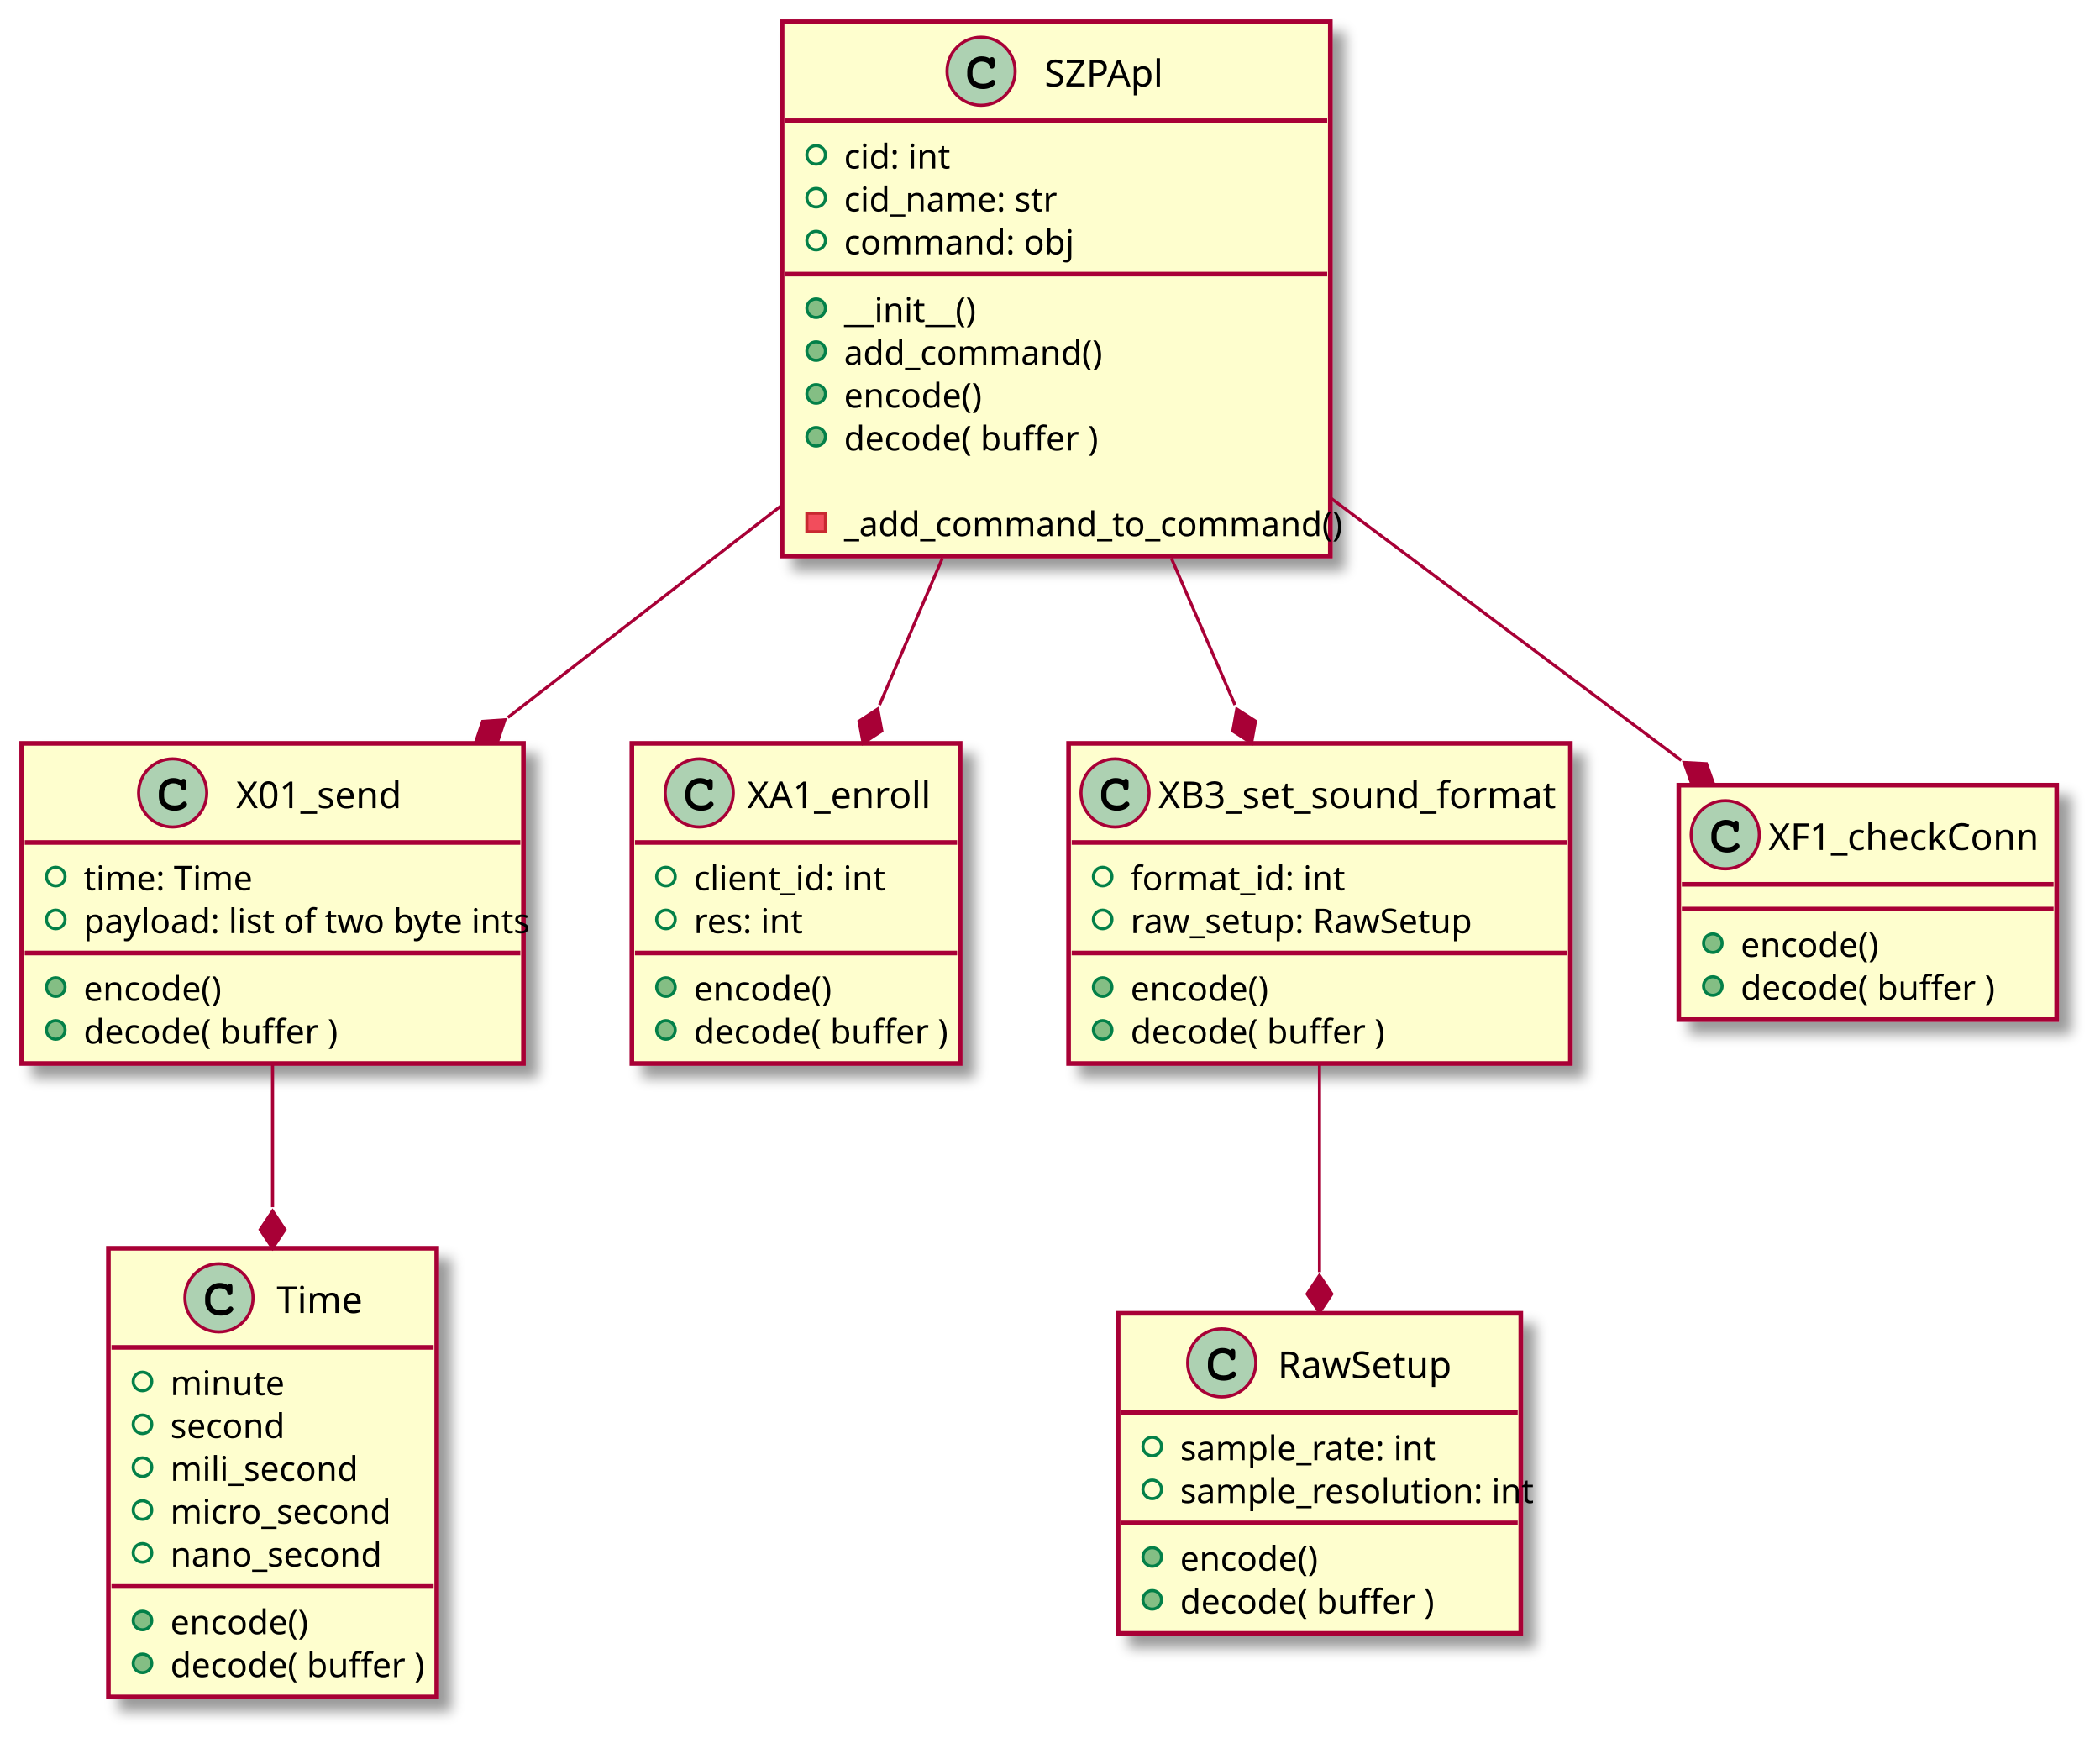
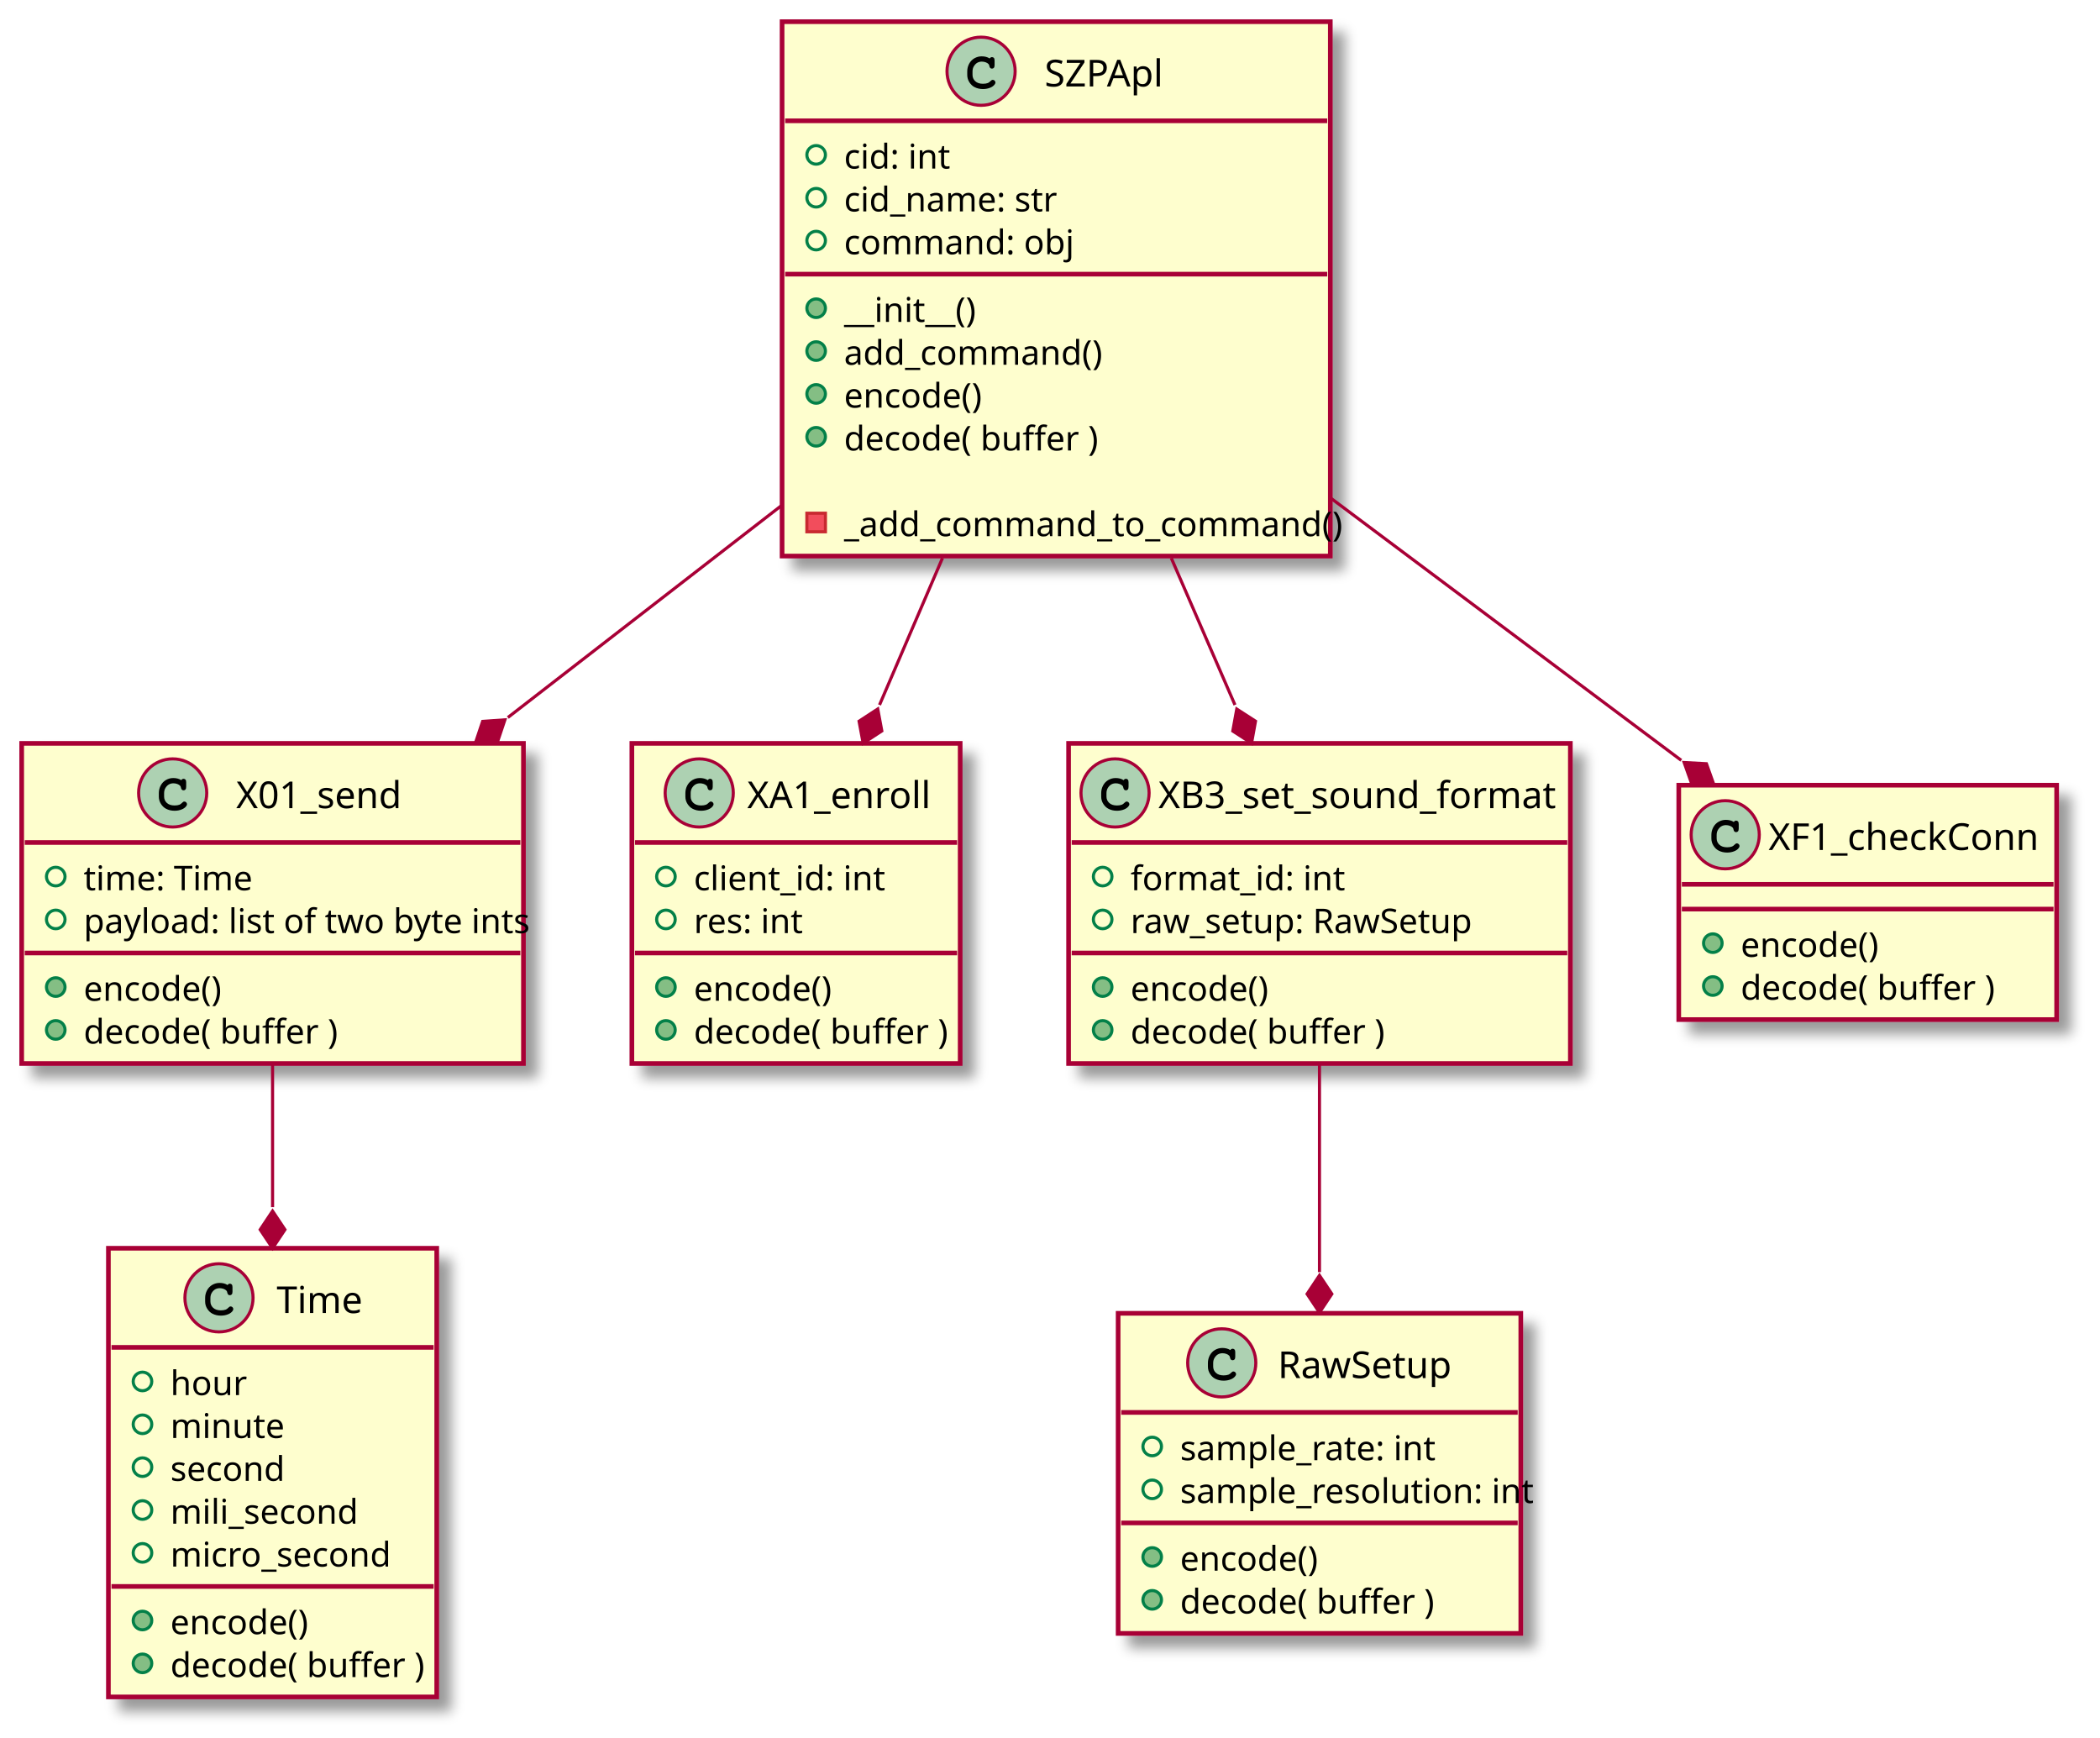
<svg xmlns="http://www.w3.org/2000/svg" contentScriptType="application/ecmascript" contentStyleType="text/css" height="561px" preserveAspectRatio="none" style="width:678px;height:561px;background:#FFFFFF;" version="1.1" viewBox="0 0 678 561" width="678px" zoomAndPan="magnify">
  <defs>
-     <filter height="300%" id="f10fn53kvkhigc" width="300%" x="-1" y="-1">
+     <filter height="300%" id="f1ljnbjzhmz7vr" width="300%" x="-1" y="-1">
      <feGaussianBlur result="blurOut" stdDeviation="2.0" />
      <feColorMatrix in="blurOut" result="blurOut2" type="matrix" values="0 0 0 0 0 0 0 0 0 0 0 0 0 0 0 0 0 0 .4 0" />
      <feOffset dx="4.0" dy="4.0" in="blurOut2" result="blurOut3" />
      <feBlend in="SourceGraphic" in2="blurOut3" mode="normal" />
    </filter>
  </defs>
  <g>
-     <rect codeLine="96" fill="#FEFECE" filter="url(#f10fn53kvkhigc)" height="172.523" id="SZPApl" style="stroke:#A80036;stroke-width:1.5;" width="177" x="252.5" y="7" />
+     <rect codeLine="96" fill="#FEFECE" filter="url(#f1ljnbjzhmz7vr)" height="172.523" id="SZPApl" style="stroke:#A80036;stroke-width:1.5;" width="177" x="252.5" y="7" />
    <ellipse cx="316.75" cy="23" fill="#ADD1B2" rx="11" ry="11" style="stroke:#A80036;stroke-width:1.0;" />
    <path d="M319.516,18.875 Q319.672,18.656 319.859,18.547 Q320.047,18.438 320.266,18.438 Q320.641,18.438 320.875,18.695 Q321.109,18.953 321.109,19.562 L321.109,21.016 Q321.109,21.625 320.875,21.891 Q320.641,22.156 320.266,22.156 Q319.922,22.156 319.719,21.953 Q319.516,21.766 319.406,21.25 Q319.359,20.891 319.172,20.703 Q318.844,20.328 318.234,20.109 Q317.625,19.891 317,19.891 Q316.234,19.891 315.602,20.219 Q314.969,20.547 314.477,21.297 Q313.984,22.047 313.984,23.078 L313.984,24.172 Q313.984,25.406 314.875,26.227 Q315.766,27.047 317.359,27.047 Q318.297,27.047 318.953,26.797 Q319.344,26.641 319.766,26.203 Q320.031,25.938 320.18,25.859 Q320.328,25.781 320.531,25.781 Q320.859,25.781 321.117,26.039 Q321.375,26.297 321.375,26.641 Q321.375,26.984 321.031,27.391 Q320.531,27.969 319.734,28.297 Q318.656,28.75 317.359,28.75 Q315.844,28.75 314.641,28.125 Q313.656,27.625 312.969,26.555 Q312.281,25.484 312.281,24.203 L312.281,23.047 Q312.281,21.719 312.898,20.57 Q313.516,19.422 314.609,18.805 Q315.703,18.188 316.938,18.188 Q317.672,18.188 318.32,18.352 Q318.969,18.516 319.516,18.875 Z " fill="#000000" />
    <text fill="#000000" font-family="sans-serif" font-size="12" lengthAdjust="spacing" textLength="40" x="337.25" y="27.91">SZPApl</text>
    <line style="stroke:#A80036;stroke-width:1.5;" x1="253.5" x2="428.5" y1="39" y2="39" />
    <ellipse cx="263.5" cy="50" rx="3" ry="3" style="stroke:#038048;stroke-width:1.0;fill:none;" />
    <text fill="#000000" font-family="sans-serif" font-size="11" lengthAdjust="spacing" textLength="31" x="272.5" y="54.419">cid: int</text>
    <ellipse cx="263.5" cy="63.836" rx="3" ry="3" style="stroke:#038048;stroke-width:1.0;fill:none;" />
    <text fill="#000000" font-family="sans-serif" font-size="11" lengthAdjust="spacing" textLength="65" x="272.5" y="68.255">cid_name: str</text>
    <ellipse cx="263.5" cy="77.672" rx="3" ry="3" style="stroke:#038048;stroke-width:1.0;fill:none;" />
    <text fill="#000000" font-family="sans-serif" font-size="11" lengthAdjust="spacing" textLength="66" x="272.5" y="82.091">command: obj</text>
    <line style="stroke:#A80036;stroke-width:1.5;" x1="253.5" x2="428.5" y1="88.508" y2="88.508" />
    <ellipse cx="263.5" cy="99.508" fill="#84BE84" rx="3" ry="3" style="stroke:#038048;stroke-width:1.0;" />
    <text fill="#000000" font-family="sans-serif" font-size="11" lengthAdjust="spacing" textLength="45" x="272.5" y="103.927">__init__()</text>
    <ellipse cx="263.5" cy="113.344" fill="#84BE84" rx="3" ry="3" style="stroke:#038048;stroke-width:1.0;" />
    <text fill="#000000" font-family="sans-serif" font-size="11" lengthAdjust="spacing" textLength="78" x="272.5" y="117.763">add_command()</text>
    <ellipse cx="263.5" cy="127.18" fill="#84BE84" rx="3" ry="3" style="stroke:#038048;stroke-width:1.0;" />
    <text fill="#000000" font-family="sans-serif" font-size="11" lengthAdjust="spacing" textLength="44" x="272.5" y="131.599">encode()</text>
    <ellipse cx="263.5" cy="141.016" fill="#84BE84" rx="3" ry="3" style="stroke:#038048;stroke-width:1.0;" />
    <text fill="#000000" font-family="sans-serif" font-size="11" lengthAdjust="spacing" textLength="80" x="272.5" y="145.435">decode( buffer )</text>
    <text fill="#000000" font-family="sans-serif" font-size="11" lengthAdjust="spacing" textLength="0" x="275.5" y="159.27" />
    <rect fill="#F24D5C" height="6" style="stroke:#C82930;stroke-width:1.0;" width="6" x="260.5" y="165.688" />
    <text fill="#000000" font-family="sans-serif" font-size="11" lengthAdjust="spacing" textLength="151" x="272.5" y="173.106">_add_command_to_command()</text>
-     <rect codeLine="109" fill="#FEFECE" filter="url(#f10fn53kvkhigc)" height="103.344" id="X01_send" style="stroke:#A80036;stroke-width:1.5;" width="162" x="7" y="240" />
+     <rect codeLine="109" fill="#FEFECE" filter="url(#f1ljnbjzhmz7vr)" height="103.344" id="X01_send" style="stroke:#A80036;stroke-width:1.5;" width="162" x="7" y="240" />
    <ellipse cx="55.75" cy="256" fill="#ADD1B2" rx="11" ry="11" style="stroke:#A80036;stroke-width:1.0;" />
    <path d="M58.516,251.875 Q58.672,251.656 58.859,251.547 Q59.047,251.438 59.266,251.438 Q59.641,251.438 59.875,251.695 Q60.109,251.953 60.109,252.562 L60.109,254.016 Q60.109,254.625 59.875,254.891 Q59.641,255.156 59.266,255.156 Q58.922,255.156 58.719,254.953 Q58.516,254.766 58.406,254.25 Q58.359,253.891 58.172,253.703 Q57.844,253.328 57.234,253.109 Q56.625,252.891 56,252.891 Q55.234,252.891 54.602,253.219 Q53.969,253.547 53.477,254.297 Q52.984,255.047 52.984,256.078 L52.984,257.172 Q52.984,258.406 53.875,259.227 Q54.766,260.047 56.359,260.047 Q57.297,260.047 57.953,259.797 Q58.344,259.641 58.766,259.203 Q59.031,258.938 59.18,258.859 Q59.328,258.781 59.531,258.781 Q59.859,258.781 60.117,259.039 Q60.375,259.297 60.375,259.641 Q60.375,259.984 60.031,260.391 Q59.531,260.969 58.734,261.297 Q57.656,261.75 56.359,261.75 Q54.844,261.75 53.641,261.125 Q52.656,260.625 51.969,259.555 Q51.281,258.484 51.281,257.203 L51.281,256.047 Q51.281,254.719 51.898,253.57 Q52.516,252.422 53.609,251.805 Q54.703,251.188 55.938,251.188 Q56.672,251.188 57.32,251.352 Q57.969,251.516 58.516,251.875 Z " fill="#000000" />
    <text fill="#000000" font-family="sans-serif" font-size="12" lengthAdjust="spacing" textLength="56" x="76.25" y="260.91">X01_send</text>
    <line style="stroke:#A80036;stroke-width:1.5;" x1="8" x2="168" y1="272" y2="272" />
    <ellipse cx="18" cy="283" rx="3" ry="3" style="stroke:#038048;stroke-width:1.0;fill:none;" />
    <text fill="#000000" font-family="sans-serif" font-size="11" lengthAdjust="spacing" textLength="47" x="27" y="287.419">time: Time</text>
    <ellipse cx="18" cy="296.836" rx="3" ry="3" style="stroke:#038048;stroke-width:1.0;fill:none;" />
    <text fill="#000000" font-family="sans-serif" font-size="11" lengthAdjust="spacing" textLength="136" x="27" y="301.255">payload: list of two byte ints</text>
    <line style="stroke:#A80036;stroke-width:1.5;" x1="8" x2="168" y1="307.672" y2="307.672" />
    <ellipse cx="18" cy="318.672" fill="#84BE84" rx="3" ry="3" style="stroke:#038048;stroke-width:1.0;" />
    <text fill="#000000" font-family="sans-serif" font-size="11" lengthAdjust="spacing" textLength="44" x="27" y="323.091">encode()</text>
    <ellipse cx="18" cy="332.508" fill="#84BE84" rx="3" ry="3" style="stroke:#038048;stroke-width:1.0;" />
    <text fill="#000000" font-family="sans-serif" font-size="11" lengthAdjust="spacing" textLength="80" x="27" y="336.927">decode( buffer )</text>
-     <rect codeLine="117" fill="#FEFECE" filter="url(#f10fn53kvkhigc)" height="103.344" id="XA1_enroll" style="stroke:#A80036;stroke-width:1.5;" width="106" x="204" y="240" />
+     <rect codeLine="117" fill="#FEFECE" filter="url(#f1ljnbjzhmz7vr)" height="103.344" id="XA1_enroll" style="stroke:#A80036;stroke-width:1.5;" width="106" x="204" y="240" />
    <ellipse cx="225.75" cy="256" fill="#ADD1B2" rx="11" ry="11" style="stroke:#A80036;stroke-width:1.0;" />
    <path d="M228.516,251.875 Q228.672,251.656 228.859,251.547 Q229.047,251.438 229.266,251.438 Q229.641,251.438 229.875,251.695 Q230.109,251.953 230.109,252.562 L230.109,254.016 Q230.109,254.625 229.875,254.891 Q229.641,255.156 229.266,255.156 Q228.922,255.156 228.719,254.953 Q228.516,254.766 228.406,254.25 Q228.359,253.891 228.172,253.703 Q227.844,253.328 227.234,253.109 Q226.625,252.891 226,252.891 Q225.234,252.891 224.602,253.219 Q223.969,253.547 223.477,254.297 Q222.984,255.047 222.984,256.078 L222.984,257.172 Q222.984,258.406 223.875,259.227 Q224.766,260.047 226.359,260.047 Q227.297,260.047 227.953,259.797 Q228.344,259.641 228.766,259.203 Q229.031,258.938 229.18,258.859 Q229.328,258.781 229.531,258.781 Q229.859,258.781 230.117,259.039 Q230.375,259.297 230.375,259.641 Q230.375,259.984 230.031,260.391 Q229.531,260.969 228.734,261.297 Q227.656,261.75 226.359,261.75 Q224.844,261.75 223.641,261.125 Q222.656,260.625 221.969,259.555 Q221.281,258.484 221.281,257.203 L221.281,256.047 Q221.281,254.719 221.898,253.57 Q222.516,252.422 223.609,251.805 Q224.703,251.188 225.938,251.188 Q226.672,251.188 227.32,251.352 Q227.969,251.516 228.516,251.875 Z " fill="#000000" />
    <text fill="#000000" font-family="sans-serif" font-size="12" lengthAdjust="spacing" textLength="59" x="241.25" y="260.91">XA1_enroll</text>
    <line style="stroke:#A80036;stroke-width:1.5;" x1="205" x2="309" y1="272" y2="272" />
    <ellipse cx="215" cy="283" rx="3" ry="3" style="stroke:#038048;stroke-width:1.0;fill:none;" />
    <text fill="#000000" font-family="sans-serif" font-size="11" lengthAdjust="spacing" textLength="56" x="224" y="287.419">client_id: int</text>
    <ellipse cx="215" cy="296.836" rx="3" ry="3" style="stroke:#038048;stroke-width:1.0;fill:none;" />
    <text fill="#000000" font-family="sans-serif" font-size="11" lengthAdjust="spacing" textLength="33" x="224" y="301.255">res: int</text>
    <line style="stroke:#A80036;stroke-width:1.5;" x1="205" x2="309" y1="307.672" y2="307.672" />
    <ellipse cx="215" cy="318.672" fill="#84BE84" rx="3" ry="3" style="stroke:#038048;stroke-width:1.0;" />
    <text fill="#000000" font-family="sans-serif" font-size="11" lengthAdjust="spacing" textLength="44" x="224" y="323.091">encode()</text>
    <ellipse cx="215" cy="332.508" fill="#84BE84" rx="3" ry="3" style="stroke:#038048;stroke-width:1.0;" />
    <text fill="#000000" font-family="sans-serif" font-size="11" lengthAdjust="spacing" textLength="80" x="224" y="336.927">decode( buffer )</text>
-     <rect codeLine="125" fill="#FEFECE" filter="url(#f10fn53kvkhigc)" height="103.344" id="XB3_set_sound_format" style="stroke:#A80036;stroke-width:1.5;" width="162" x="345" y="240" />
+     <rect codeLine="125" fill="#FEFECE" filter="url(#f1ljnbjzhmz7vr)" height="103.344" id="XB3_set_sound_format" style="stroke:#A80036;stroke-width:1.5;" width="162" x="345" y="240" />
    <ellipse cx="360" cy="256" fill="#ADD1B2" rx="11" ry="11" style="stroke:#A80036;stroke-width:1.0;" />
    <path d="M362.766,251.875 Q362.922,251.656 363.109,251.547 Q363.297,251.438 363.516,251.438 Q363.891,251.438 364.125,251.695 Q364.359,251.953 364.359,252.562 L364.359,254.016 Q364.359,254.625 364.125,254.891 Q363.891,255.156 363.516,255.156 Q363.172,255.156 362.969,254.953 Q362.766,254.766 362.656,254.25 Q362.609,253.891 362.422,253.703 Q362.094,253.328 361.484,253.109 Q360.875,252.891 360.25,252.891 Q359.484,252.891 358.852,253.219 Q358.219,253.547 357.727,254.297 Q357.234,255.047 357.234,256.078 L357.234,257.172 Q357.234,258.406 358.125,259.227 Q359.016,260.047 360.609,260.047 Q361.547,260.047 362.203,259.797 Q362.594,259.641 363.016,259.203 Q363.281,258.938 363.43,258.859 Q363.578,258.781 363.781,258.781 Q364.109,258.781 364.367,259.039 Q364.625,259.297 364.625,259.641 Q364.625,259.984 364.281,260.391 Q363.781,260.969 362.984,261.297 Q361.906,261.75 360.609,261.75 Q359.094,261.75 357.891,261.125 Q356.906,260.625 356.219,259.555 Q355.531,258.484 355.531,257.203 L355.531,256.047 Q355.531,254.719 356.148,253.57 Q356.766,252.422 357.859,251.805 Q358.953,251.188 360.188,251.188 Q360.922,251.188 361.57,251.352 Q362.219,251.516 362.766,251.875 Z " fill="#000000" />
    <text fill="#000000" font-family="sans-serif" font-size="12" lengthAdjust="spacing" textLength="130" x="374" y="260.91">XB3_set_sound_format</text>
    <line style="stroke:#A80036;stroke-width:1.5;" x1="346" x2="506" y1="272" y2="272" />
    <ellipse cx="356" cy="283" rx="3" ry="3" style="stroke:#038048;stroke-width:1.0;fill:none;" />
    <text fill="#000000" font-family="sans-serif" font-size="11" lengthAdjust="spacing" textLength="62" x="365" y="287.419">format_id: int</text>
    <ellipse cx="356" cy="296.836" rx="3" ry="3" style="stroke:#038048;stroke-width:1.0;fill:none;" />
    <text fill="#000000" font-family="sans-serif" font-size="11" lengthAdjust="spacing" textLength="110" x="365" y="301.255">raw_setup: RawSetup</text>
    <line style="stroke:#A80036;stroke-width:1.5;" x1="346" x2="506" y1="307.672" y2="307.672" />
    <ellipse cx="356" cy="318.672" fill="#84BE84" rx="3" ry="3" style="stroke:#038048;stroke-width:1.0;" />
    <text fill="#000000" font-family="sans-serif" font-size="11" lengthAdjust="spacing" textLength="44" x="365" y="323.091">encode()</text>
    <ellipse cx="356" cy="332.508" fill="#84BE84" rx="3" ry="3" style="stroke:#038048;stroke-width:1.0;" />
    <text fill="#000000" font-family="sans-serif" font-size="11" lengthAdjust="spacing" textLength="80" x="365" y="336.927">decode( buffer )</text>
-     <rect codeLine="133" fill="#FEFECE" filter="url(#f10fn53kvkhigc)" height="75.672" id="XF1_checkConn" style="stroke:#A80036;stroke-width:1.5;" width="122" x="542" y="253.5" />
+     <rect codeLine="133" fill="#FEFECE" filter="url(#f1ljnbjzhmz7vr)" height="75.672" id="XF1_checkConn" style="stroke:#A80036;stroke-width:1.5;" width="122" x="542" y="253.5" />
    <ellipse cx="557" cy="269.5" fill="#ADD1B2" rx="11" ry="11" style="stroke:#A80036;stroke-width:1.0;" />
    <path d="M559.766,265.375 Q559.922,265.156 560.109,265.047 Q560.297,264.938 560.516,264.938 Q560.891,264.938 561.125,265.195 Q561.359,265.453 561.359,266.062 L561.359,267.516 Q561.359,268.125 561.125,268.391 Q560.891,268.656 560.516,268.656 Q560.172,268.656 559.969,268.453 Q559.766,268.266 559.656,267.75 Q559.609,267.391 559.422,267.203 Q559.094,266.828 558.484,266.609 Q557.875,266.391 557.25,266.391 Q556.484,266.391 555.852,266.719 Q555.219,267.047 554.727,267.797 Q554.234,268.547 554.234,269.578 L554.234,270.672 Q554.234,271.906 555.125,272.727 Q556.016,273.547 557.609,273.547 Q558.547,273.547 559.203,273.297 Q559.594,273.141 560.016,272.703 Q560.281,272.438 560.43,272.359 Q560.578,272.281 560.781,272.281 Q561.109,272.281 561.367,272.539 Q561.625,272.797 561.625,273.141 Q561.625,273.484 561.281,273.891 Q560.781,274.469 559.984,274.797 Q558.906,275.25 557.609,275.25 Q556.094,275.25 554.891,274.625 Q553.906,274.125 553.219,273.055 Q552.531,271.984 552.531,270.703 L552.531,269.547 Q552.531,268.219 553.148,267.07 Q553.766,265.922 554.859,265.305 Q555.953,264.688 557.188,264.688 Q557.922,264.688 558.57,264.852 Q559.219,265.016 559.766,265.375 Z " fill="#000000" />
    <text fill="#000000" font-family="sans-serif" font-size="12" lengthAdjust="spacing" textLength="90" x="571" y="274.41">XF1_checkConn</text>
    <line style="stroke:#A80036;stroke-width:1.5;" x1="543" x2="663" y1="285.5" y2="285.5" />
    <line style="stroke:#A80036;stroke-width:1.5;" x1="543" x2="663" y1="293.5" y2="293.5" />
    <ellipse cx="553" cy="304.5" fill="#84BE84" rx="3" ry="3" style="stroke:#038048;stroke-width:1.0;" />
    <text fill="#000000" font-family="sans-serif" font-size="11" lengthAdjust="spacing" textLength="44" x="562" y="308.919">encode()</text>
    <ellipse cx="553" cy="318.336" fill="#84BE84" rx="3" ry="3" style="stroke:#038048;stroke-width:1.0;" />
    <text fill="#000000" font-family="sans-serif" font-size="11" lengthAdjust="spacing" textLength="80" x="562" y="322.755">decode( buffer )</text>
-     <rect codeLine="140" fill="#FEFECE" filter="url(#f10fn53kvkhigc)" height="144.852" id="Time" style="stroke:#A80036;stroke-width:1.5;" width="106" x="35" y="403" />
+     <rect codeLine="140" fill="#FEFECE" filter="url(#f1ljnbjzhmz7vr)" height="144.852" id="Time" style="stroke:#A80036;stroke-width:1.5;" width="106" x="35" y="403" />
    <ellipse cx="70.7" cy="419" fill="#ADD1B2" rx="11" ry="11" style="stroke:#A80036;stroke-width:1.0;" />
    <path d="M73.466,414.875 Q73.622,414.656 73.809,414.547 Q73.997,414.438 74.216,414.438 Q74.591,414.438 74.825,414.695 Q75.059,414.953 75.059,415.562 L75.059,417.016 Q75.059,417.625 74.825,417.891 Q74.591,418.156 74.216,418.156 Q73.872,418.156 73.669,417.953 Q73.466,417.766 73.356,417.25 Q73.309,416.891 73.122,416.703 Q72.794,416.328 72.184,416.109 Q71.575,415.891 70.95,415.891 Q70.184,415.891 69.552,416.219 Q68.919,416.547 68.427,417.297 Q67.934,418.047 67.934,419.078 L67.934,420.172 Q67.934,421.406 68.825,422.227 Q69.716,423.047 71.309,423.047 Q72.247,423.047 72.903,422.797 Q73.294,422.641 73.716,422.203 Q73.981,421.938 74.13,421.859 Q74.278,421.781 74.481,421.781 Q74.809,421.781 75.067,422.039 Q75.325,422.297 75.325,422.641 Q75.325,422.984 74.981,423.391 Q74.481,423.969 73.684,424.297 Q72.606,424.75 71.309,424.75 Q69.794,424.75 68.591,424.125 Q67.606,423.625 66.919,422.555 Q66.231,421.484 66.231,420.203 L66.231,419.047 Q66.231,417.719 66.848,416.57 Q67.466,415.422 68.559,414.805 Q69.653,414.188 70.888,414.188 Q71.622,414.188 72.27,414.352 Q72.919,414.516 73.466,414.875 Z " fill="#000000" />
    <text fill="#000000" font-family="sans-serif" font-size="12" lengthAdjust="spacing" textLength="28" x="89.3" y="423.91">Time</text>
    <line style="stroke:#A80036;stroke-width:1.5;" x1="36" x2="140" y1="435" y2="435" />
    <ellipse cx="46" cy="446" rx="3" ry="3" style="stroke:#038048;stroke-width:1.0;fill:none;" />
-     <text fill="#000000" font-family="sans-serif" font-size="11" lengthAdjust="spacing" textLength="31" x="55" y="450.419">minute</text>
+     <text fill="#000000" font-family="sans-serif" font-size="11" lengthAdjust="spacing" textLength="22" x="55" y="450.419">hour</text>
    <ellipse cx="46" cy="459.836" rx="3" ry="3" style="stroke:#038048;stroke-width:1.0;fill:none;" />
-     <text fill="#000000" font-family="sans-serif" font-size="11" lengthAdjust="spacing" textLength="36" x="55" y="464.255">second</text>
+     <text fill="#000000" font-family="sans-serif" font-size="11" lengthAdjust="spacing" textLength="31" x="55" y="464.255">minute</text>
    <ellipse cx="46" cy="473.672" rx="3" ry="3" style="stroke:#038048;stroke-width:1.0;fill:none;" />
-     <text fill="#000000" font-family="sans-serif" font-size="11" lengthAdjust="spacing" textLength="56" x="55" y="478.091">mili_second</text>
+     <text fill="#000000" font-family="sans-serif" font-size="11" lengthAdjust="spacing" textLength="36" x="55" y="478.091">second</text>
    <ellipse cx="46" cy="487.508" rx="3" ry="3" style="stroke:#038048;stroke-width:1.0;fill:none;" />
-     <text fill="#000000" font-family="sans-serif" font-size="11" lengthAdjust="spacing" textLength="68" x="55" y="491.927">micro_second</text>
+     <text fill="#000000" font-family="sans-serif" font-size="11" lengthAdjust="spacing" textLength="56" x="55" y="491.927">mili_second</text>
    <ellipse cx="46" cy="501.344" rx="3" ry="3" style="stroke:#038048;stroke-width:1.0;fill:none;" />
-     <text fill="#000000" font-family="sans-serif" font-size="11" lengthAdjust="spacing" textLength="66" x="55" y="505.763">nano_second</text>
+     <text fill="#000000" font-family="sans-serif" font-size="11" lengthAdjust="spacing" textLength="68" x="55" y="505.763">micro_second</text>
    <line style="stroke:#A80036;stroke-width:1.5;" x1="36" x2="140" y1="512.18" y2="512.18" />
    <ellipse cx="46" cy="523.18" fill="#84BE84" rx="3" ry="3" style="stroke:#038048;stroke-width:1.0;" />
    <text fill="#000000" font-family="sans-serif" font-size="11" lengthAdjust="spacing" textLength="44" x="55" y="527.599">encode()</text>
    <ellipse cx="46" cy="537.016" fill="#84BE84" rx="3" ry="3" style="stroke:#038048;stroke-width:1.0;" />
    <text fill="#000000" font-family="sans-serif" font-size="11" lengthAdjust="spacing" textLength="80" x="55" y="541.435">decode( buffer )</text>
-     <rect codeLine="151" fill="#FEFECE" filter="url(#f10fn53kvkhigc)" height="103.344" id="RawSetup" style="stroke:#A80036;stroke-width:1.5;" width="130" x="361" y="424" />
+     <rect codeLine="151" fill="#FEFECE" filter="url(#f1ljnbjzhmz7vr)" height="103.344" id="RawSetup" style="stroke:#A80036;stroke-width:1.5;" width="130" x="361" y="424" />
    <ellipse cx="394.45" cy="440" fill="#ADD1B2" rx="11" ry="11" style="stroke:#A80036;stroke-width:1.0;" />
    <path d="M397.216,435.875 Q397.372,435.656 397.559,435.547 Q397.747,435.438 397.966,435.438 Q398.341,435.438 398.575,435.695 Q398.809,435.953 398.809,436.562 L398.809,438.016 Q398.809,438.625 398.575,438.891 Q398.341,439.156 397.966,439.156 Q397.622,439.156 397.419,438.953 Q397.216,438.766 397.106,438.25 Q397.059,437.891 396.872,437.703 Q396.544,437.328 395.934,437.109 Q395.325,436.891 394.7,436.891 Q393.934,436.891 393.302,437.219 Q392.669,437.547 392.177,438.297 Q391.684,439.047 391.684,440.078 L391.684,441.172 Q391.684,442.406 392.575,443.227 Q393.466,444.047 395.059,444.047 Q395.997,444.047 396.653,443.797 Q397.044,443.641 397.466,443.203 Q397.731,442.938 397.88,442.859 Q398.028,442.781 398.231,442.781 Q398.559,442.781 398.817,443.039 Q399.075,443.297 399.075,443.641 Q399.075,443.984 398.731,444.391 Q398.231,444.969 397.434,445.297 Q396.356,445.75 395.059,445.75 Q393.544,445.75 392.341,445.125 Q391.356,444.625 390.669,443.555 Q389.981,442.484 389.981,441.203 L389.981,440.047 Q389.981,438.719 390.598,437.57 Q391.216,436.422 392.309,435.805 Q393.403,435.188 394.637,435.188 Q395.372,435.188 396.02,435.352 Q396.669,435.516 397.216,435.875 Z " fill="#000000" />
    <text fill="#000000" font-family="sans-serif" font-size="12" lengthAdjust="spacing" textLength="57" x="412.55" y="444.91">RawSetup</text>
    <line style="stroke:#A80036;stroke-width:1.5;" x1="362" x2="490" y1="456" y2="456" />
    <ellipse cx="372" cy="467" rx="3" ry="3" style="stroke:#038048;stroke-width:1.0;fill:none;" />
    <text fill="#000000" font-family="sans-serif" font-size="11" lengthAdjust="spacing" textLength="76" x="381" y="471.419">sample_rate: int</text>
    <ellipse cx="372" cy="480.836" rx="3" ry="3" style="stroke:#038048;stroke-width:1.0;fill:none;" />
    <text fill="#000000" font-family="sans-serif" font-size="11" lengthAdjust="spacing" textLength="104" x="381" y="485.255">sample_resolution: int</text>
    <line style="stroke:#A80036;stroke-width:1.5;" x1="362" x2="490" y1="491.672" y2="491.672" />
    <ellipse cx="372" cy="502.672" fill="#84BE84" rx="3" ry="3" style="stroke:#038048;stroke-width:1.0;" />
    <text fill="#000000" font-family="sans-serif" font-size="11" lengthAdjust="spacing" textLength="44" x="381" y="507.091">encode()</text>
    <ellipse cx="372" cy="516.508" fill="#84BE84" rx="3" ry="3" style="stroke:#038048;stroke-width:1.0;" />
    <text fill="#000000" font-family="sans-serif" font-size="11" lengthAdjust="spacing" textLength="80" x="381" y="520.927">decode( buffer )</text>
    <path codeLine="88" d="M252.16,163.33 C223.37,185.63 191.72,210.14 163.96,231.65 " fill="none" id="SZPApl-to-X01_send" style="stroke:#A80036;stroke-width:1.0;" />
    <polygon fill="#A80036" points="153.53,239.74,160.723,239.228,163.016,232.391,155.823,232.903,153.53,239.74" style="stroke:#A80036;stroke-width:1.0;" />
    <path codeLine="89" d="M304.28,180.18 C297.45,196.12 290.43,212.49 283.96,227.59 " fill="none" id="SZPApl-to-XA1_enroll" style="stroke:#A80036;stroke-width:1.0;" />
    <polygon fill="#A80036" points="278.67,239.93,284.707,235.987,283.389,228.897,277.352,232.84,278.67,239.93" style="stroke:#A80036;stroke-width:1.0;" />
    <path codeLine="90" d="M378.16,180.18 C385.07,196.12 392.17,212.49 398.72,227.59 " fill="none" id="SZPApl-to-XB3_set_sound_format" style="stroke:#A80036;stroke-width:1.0;" />
    <polygon fill="#A80036" points="404.07,239.93,405.353,232.834,399.297,228.92,398.014,236.016,404.07,239.93" style="stroke:#A80036;stroke-width:1.0;" />
    <path codeLine="91" d="M429.7,160.86 C466.94,188.72 509.29,220.4 542.8,245.47 " fill="none" id="SZPApl-to-XF1_checkConn" style="stroke:#A80036;stroke-width:1.0;" />
    <polygon fill="#A80036" points="553.35,253.36,550.939,246.564,543.739,246.175,546.149,252.971,553.35,253.36" style="stroke:#A80036;stroke-width:1.0;" />
    <path codeLine="93" d="M88,343.2 C88,357.66 88,373.82 88,389.73 " fill="none" id="X01_send-to-Time" style="stroke:#A80036;stroke-width:1.0;" />
    <polygon fill="#A80036" points="88,402.99,92,396.99,88,390.99,84,396.99,88,402.99" style="stroke:#A80036;stroke-width:1.0;" />
    <path codeLine="94" d="M426,343.2 C426,364.11 426,388.59 426,410.7 " fill="none" id="XB3_set_sound_format-to-RawSetup" style="stroke:#A80036;stroke-width:1.0;" />
    <polygon fill="#A80036" points="426,423.76,430,417.76,426,411.76,422,417.76,426,423.76" style="stroke:#A80036;stroke-width:1.0;" />
  </g>
</svg>
